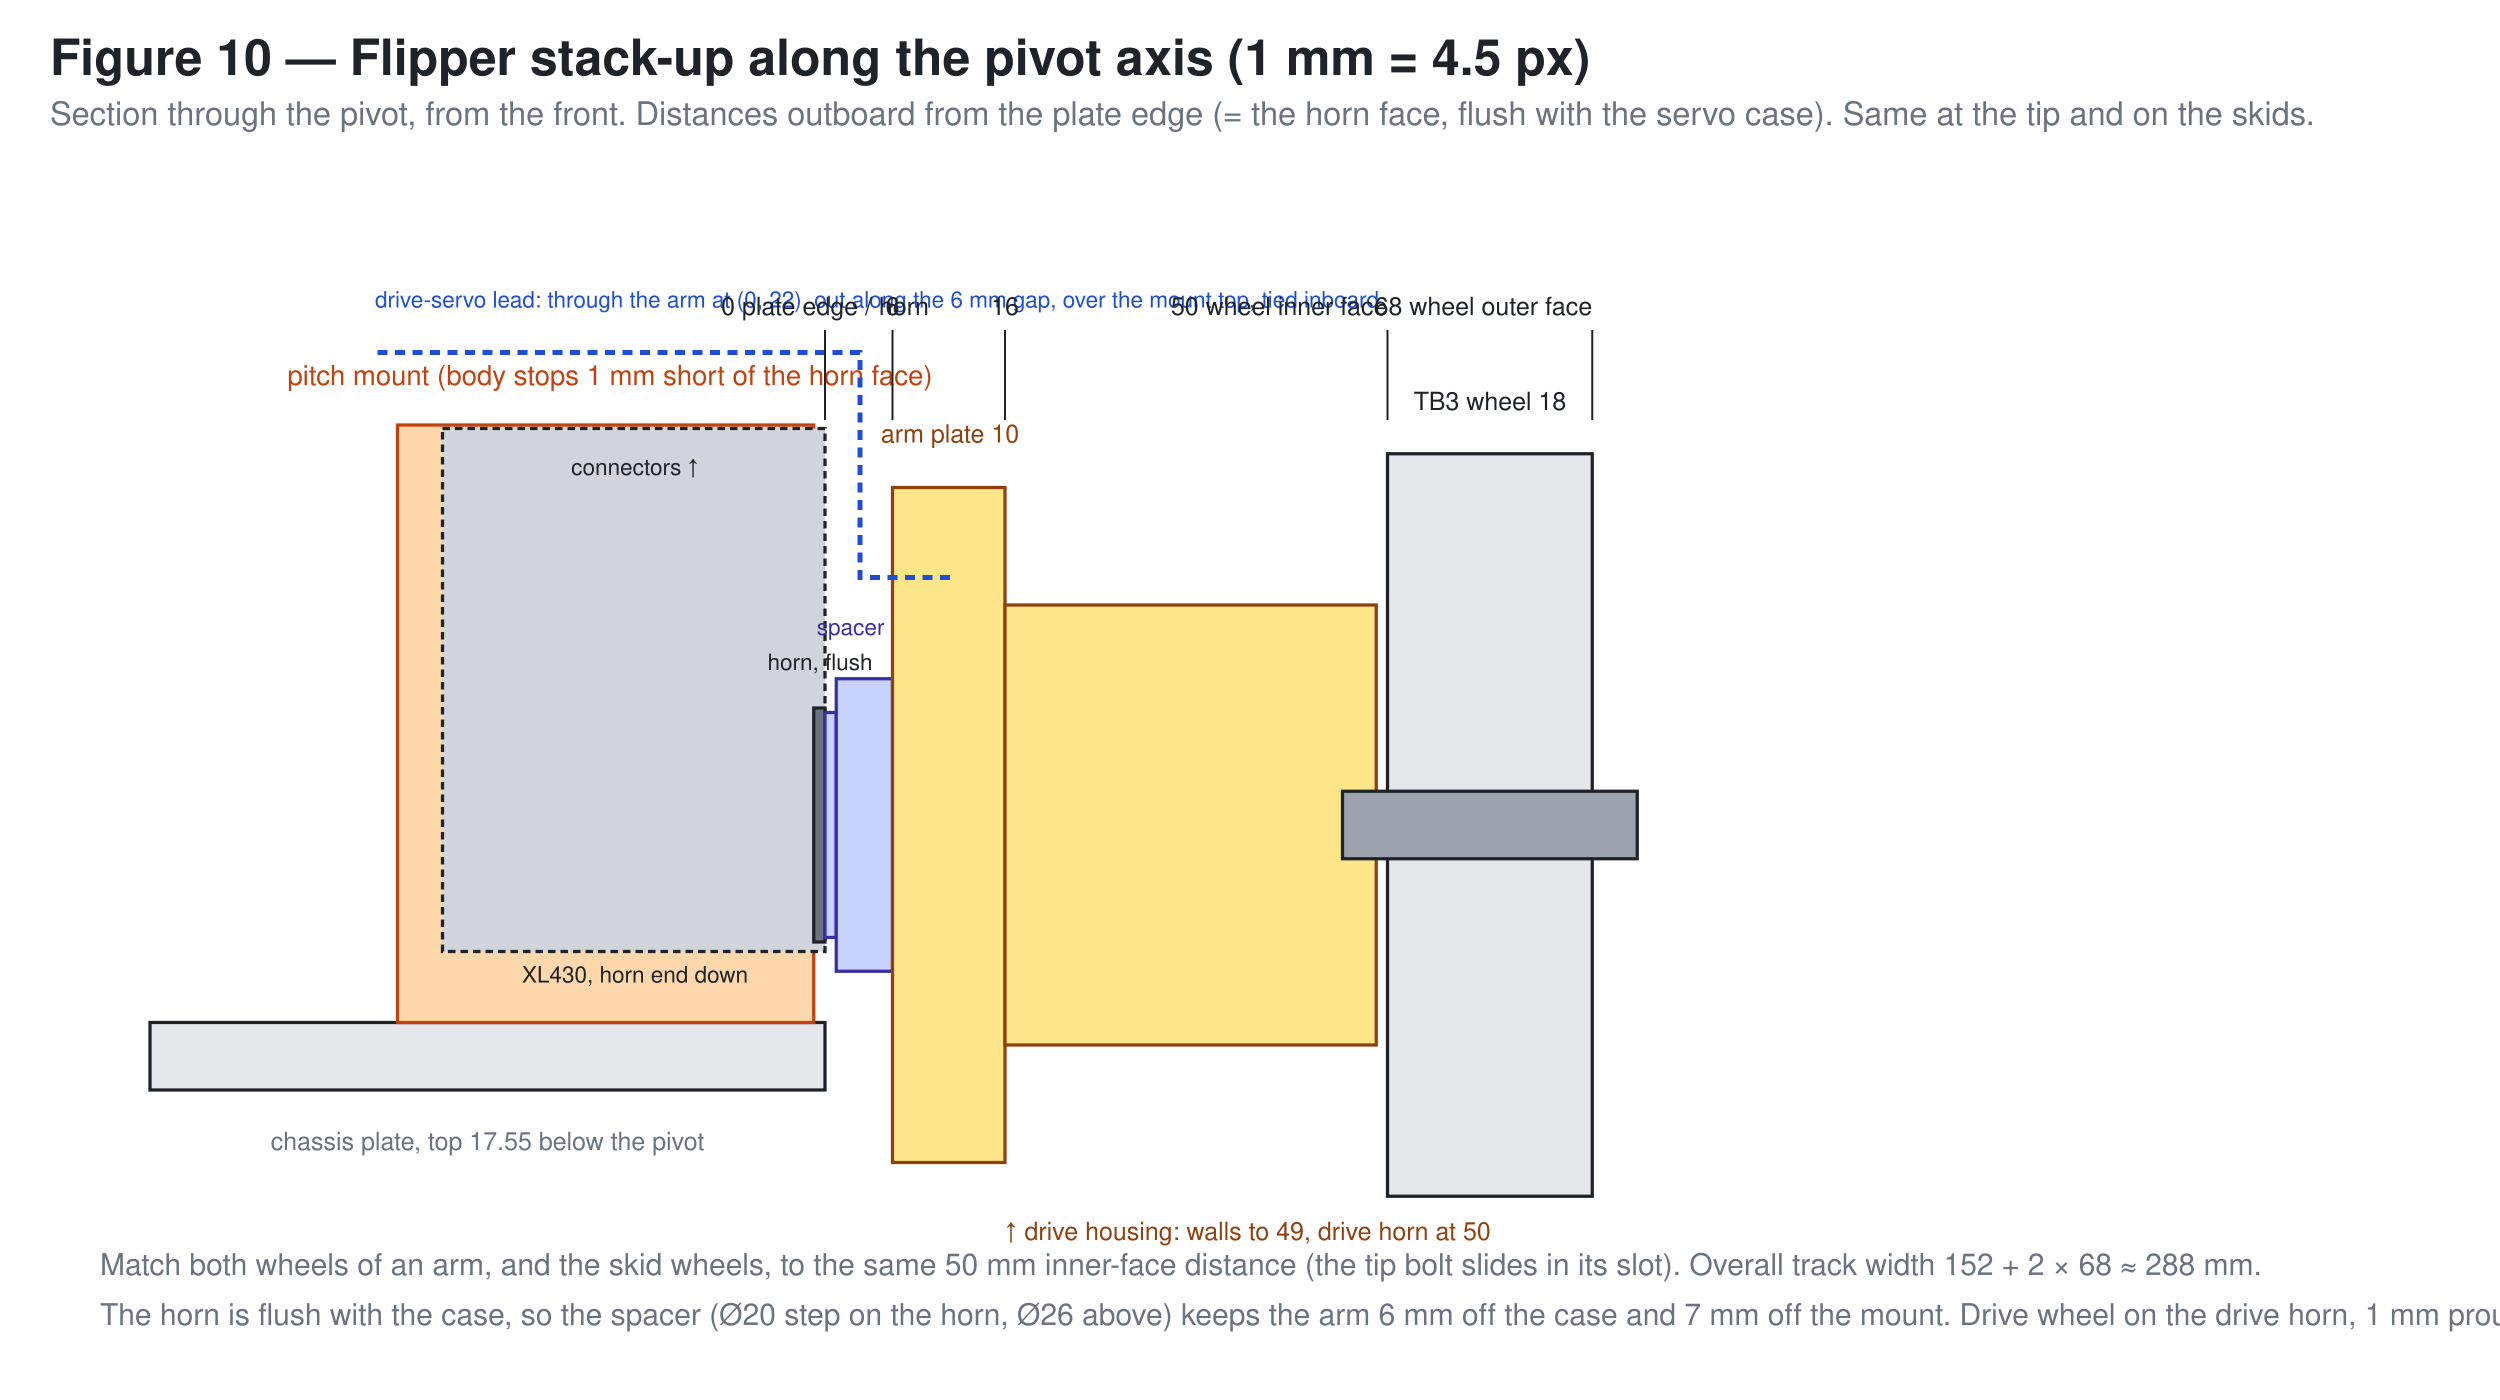
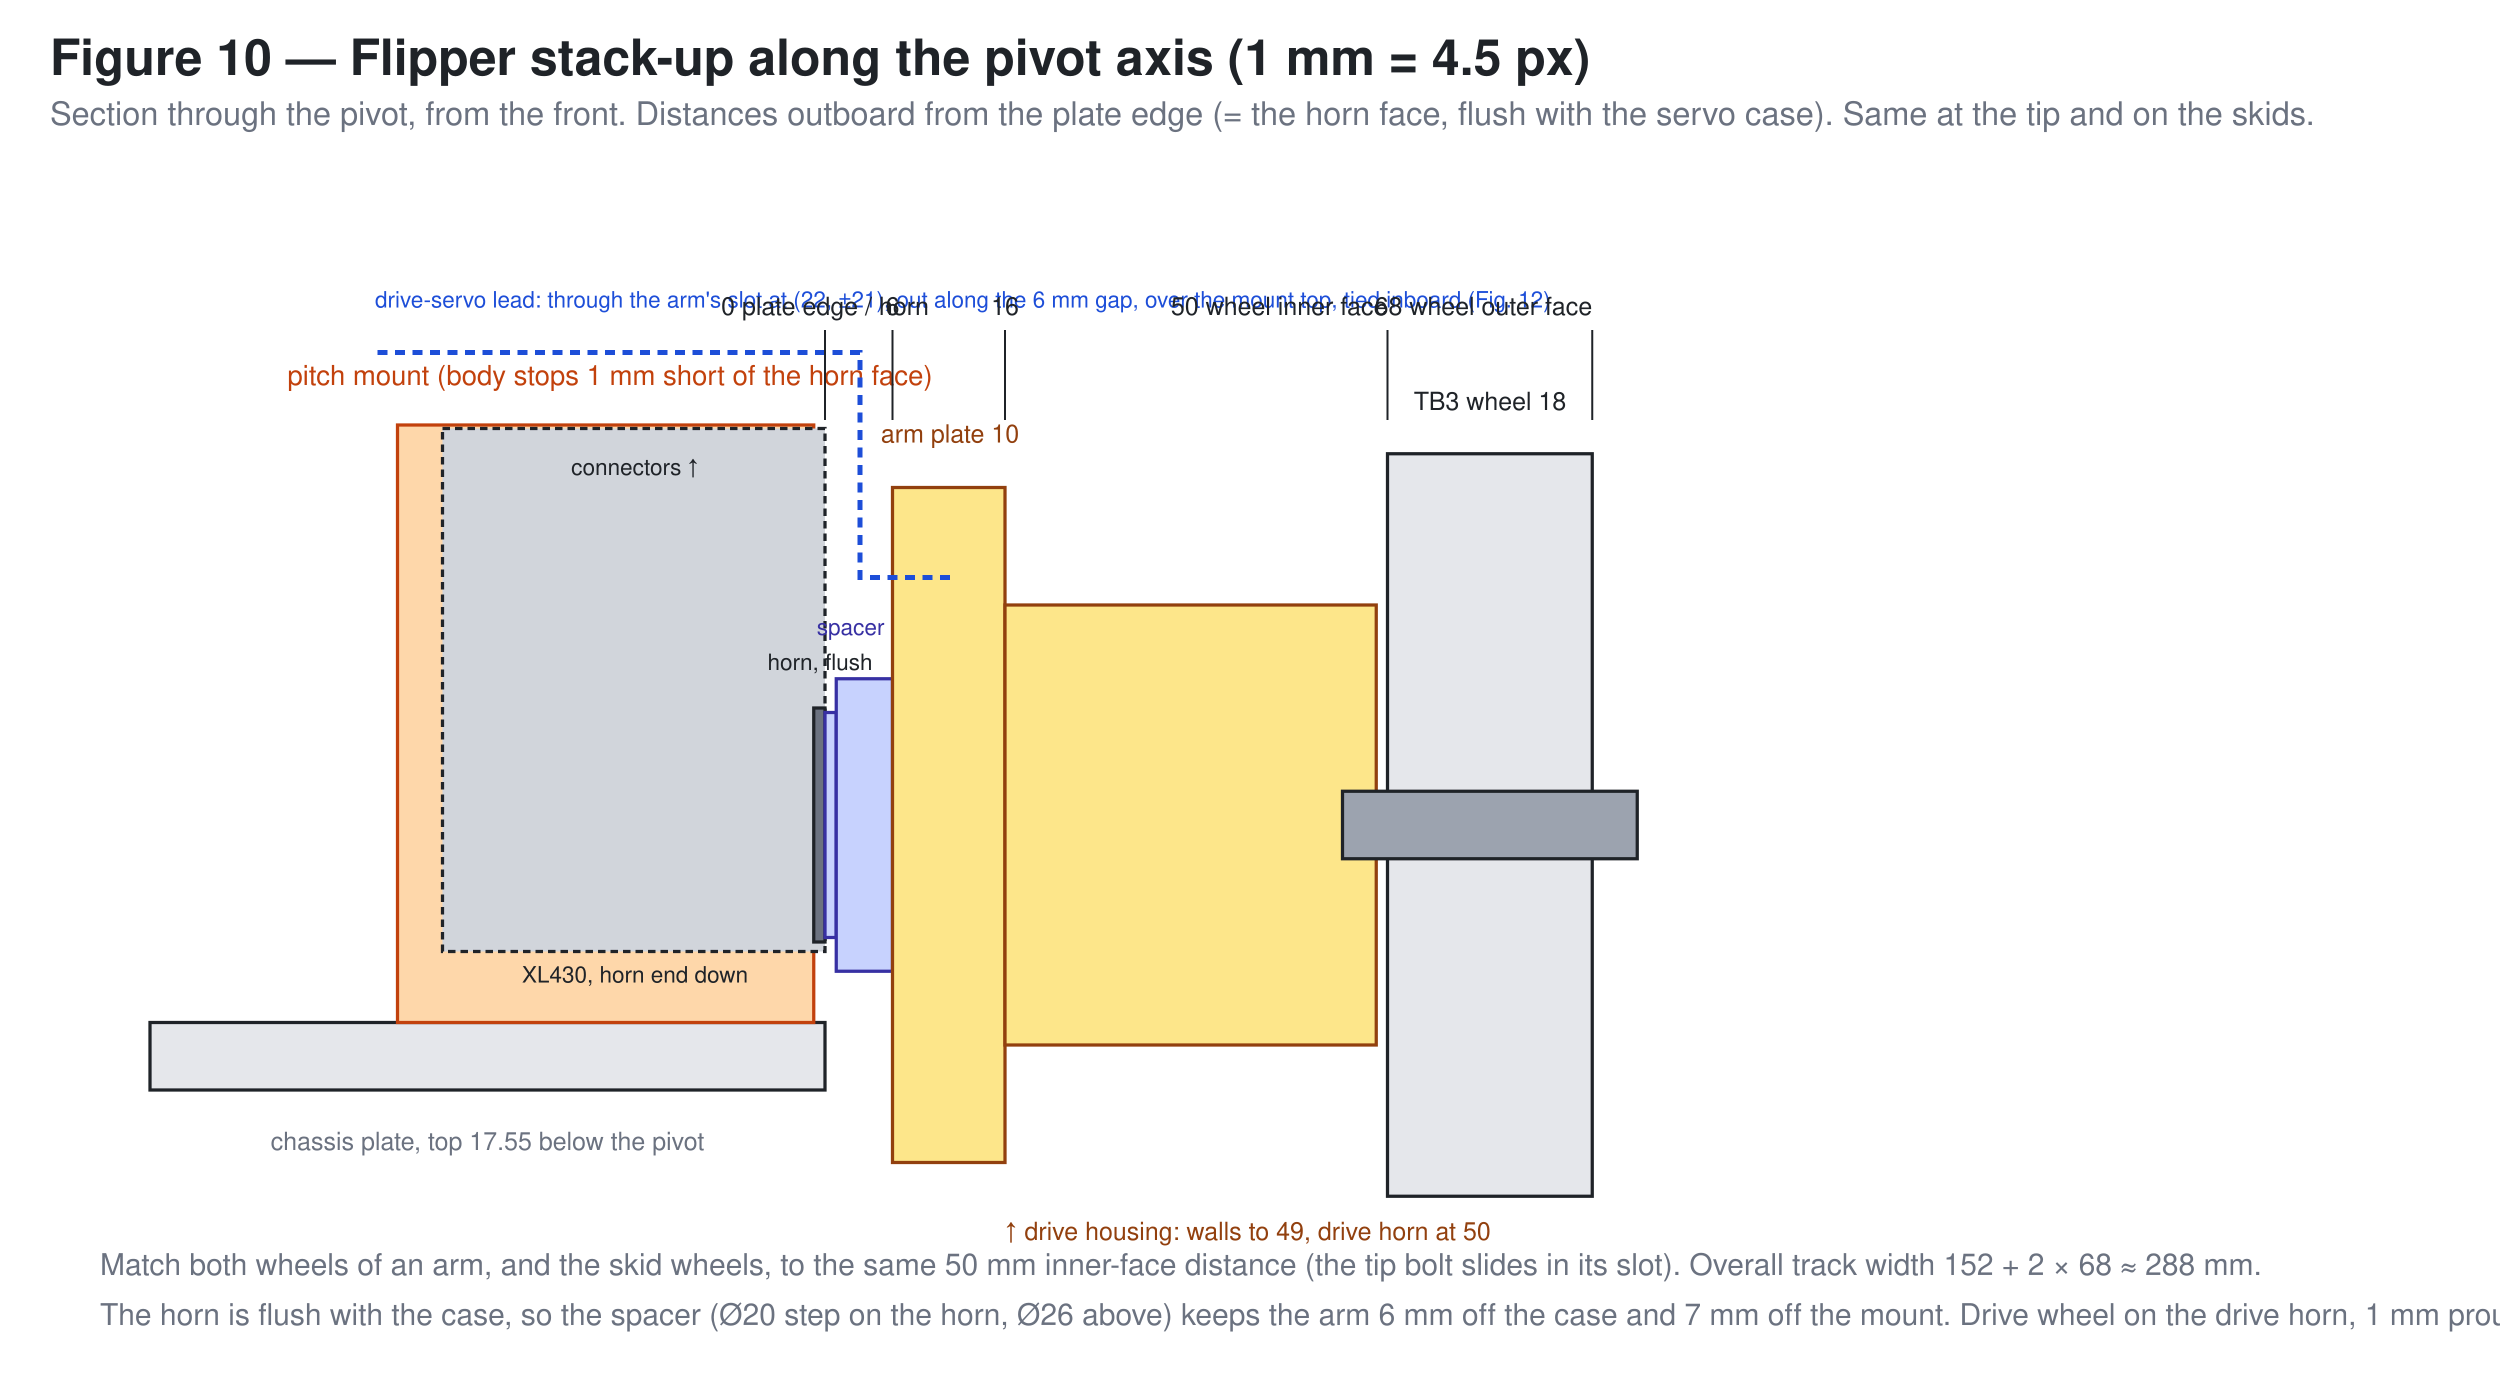
<svg xmlns="http://www.w3.org/2000/svg" viewBox="0 0 1000 560" width="1000" height="560">
  <rect width="100%" height="100%" fill="white" />
  <text x="20" y="30" font-family="Helvetica, Arial, sans-serif" font-size="20" font-weight="bold" fill="#1f2328">Figure 10 — Flipper stack-up along the pivot axis (1 mm = 4.5 px)</text>
  <text x="20" y="50" font-family="Helvetica, Arial, sans-serif" font-size="13" fill="#6b7280">Section through the pivot, from the front. Distances outboard from the plate edge (= the horn face, flush with the servo case). Same at the tip and on the skids.</text>
  <rect x="60.0" y="409.0" width="270.0" height="27.0" fill="#e5e7eb" stroke="#1f2328" stroke-width="1.3" />
  <text x="195" y="460" font-family="Helvetica, Arial, sans-serif" font-size="10" fill="#6b7280" text-anchor="middle">chassis plate, top 17.55 below the pivot</text>
  <rect x="159.0" y="170.0" width="166.5" height="239.0" fill="#fed7aa" stroke="#c2410c" stroke-width="1.3" />
  <text x="244" y="154" font-family="Helvetica, Arial, sans-serif" font-size="11" fill="#c2410c" text-anchor="middle">pitch mount (body stops 1 mm short of the horn face)</text>
  <rect x="177.0" y="171.4" width="153.0" height="209.2" fill="#d1d5db" stroke="#1f2328" stroke-width="1.3" stroke-dasharray="3 2" />
  <text x="254" y="393" font-family="Helvetica, Arial, sans-serif" font-size="9" fill="#1f2328" text-anchor="middle">XL430, horn end down</text>
  <text x="254" y="190" font-family="Helvetica, Arial, sans-serif" font-size="9" fill="#1f2328" text-anchor="middle">connectors ↑</text>
  <rect x="325.5" y="283.2" width="4.5" height="93.6" fill="#6b7280" stroke="#1f2328" stroke-width="1.3" />
  <text x="328" y="268" font-family="Helvetica, Arial, sans-serif" font-size="9" fill="#1f2328" text-anchor="middle">horn, flush</text>
  <rect x="330.0" y="285.0" width="4.5" height="90.0" fill="#c7d2fe" stroke="#3730a3" stroke-width="1.3" />
  <rect x="334.5" y="271.5" width="22.5" height="117.0" fill="#c7d2fe" stroke="#3730a3" stroke-width="1.3" />
  <text x="344" y="254" font-family="Helvetica, Arial, sans-serif" font-size="9" fill="#3730a3" text-anchor="middle">spacer 6</text>
  <rect x="357.0" y="195.0" width="45.0" height="270.0" fill="#fde68a" stroke="#92400e" stroke-width="1.3" />
  <text x="380" y="177" font-family="Helvetica, Arial, sans-serif" font-size="10" fill="#92400e" text-anchor="middle">arm plate 10</text>
  <rect x="402.0" y="242.0" width="148.5" height="176.0" fill="#fde68a" stroke="#92400e" stroke-width="1.3" />
  <text x="402" y="496" font-family="Helvetica, Arial, sans-serif" font-size="10" fill="#92400e" text-anchor="start">↑ drive housing: walls to 49, drive horn at 50</text>
  <rect x="555.0" y="181.5" width="81.9" height="297.0" fill="#e5e7eb" stroke="#1f2328" stroke-width="1.3" />
  <text x="596" y="164" font-family="Helvetica, Arial, sans-serif" font-size="10" fill="#1f2328" text-anchor="middle">TB3 wheel 18</text>
  <rect x="537.0" y="316.5" width="117.9" height="27.0" fill="#9ca3af" stroke="#1f2328" stroke-width="1.3" />
  <path d="M 380 231 L 344 231 L 344 141 L 150 141" fill="none" stroke="#1d4ed8" stroke-width="2" stroke-dasharray="4 3" />
-   <text x="150" y="123" font-family="Helvetica, Arial, sans-serif" font-size="9" fill="#1d4ed8" text-anchor="start">drive-servo lead: through the arm at (0, 22), out along the 6 mm gap, over the mount top, tied inboard</text>
+   <text x="150" y="123" font-family="Helvetica, Arial, sans-serif" font-size="9" fill="#1d4ed8" text-anchor="start">drive-servo lead: through the arm's slot at (22, ±21), out along the 6 mm gap, over the mount top, tied inboard (Fig. 12)</text>
  <line x1="330.0" y1="168.0" x2="330.0" y2="132.0" stroke="#1f2328" stroke-width="0.8" />
  <text x="330.0" y="126.0" font-family="Helvetica, Arial, sans-serif" font-size="10" fill="#1f2328" text-anchor="middle">0 plate edge / horn</text>
  <line x1="357.0" y1="168.0" x2="357.0" y2="132.0" stroke="#1f2328" stroke-width="0.8" />
  <text x="357.0" y="126.0" font-family="Helvetica, Arial, sans-serif" font-size="10" fill="#1f2328" text-anchor="middle">6</text>
  <line x1="402.0" y1="168.0" x2="402.0" y2="132.0" stroke="#1f2328" stroke-width="0.8" />
  <text x="402.0" y="126.0" font-family="Helvetica, Arial, sans-serif" font-size="10" fill="#1f2328" text-anchor="middle">16</text>
  <line x1="555.0" y1="168.0" x2="555.0" y2="132.0" stroke="#1f2328" stroke-width="0.8" />
  <text x="555.0" y="126.0" font-family="Helvetica, Arial, sans-serif" font-size="10" fill="#1f2328" text-anchor="end">50 wheel inner face</text>
  <line x1="636.9" y1="168.0" x2="636.9" y2="132.0" stroke="#1f2328" stroke-width="0.8" />
  <text x="636.9" y="126.0" font-family="Helvetica, Arial, sans-serif" font-size="10" fill="#1f2328" text-anchor="end">68 wheel outer face</text>
  <text x="40" y="510" font-family="Helvetica, Arial, sans-serif" font-size="12" fill="#6b7280">Match both wheels of an arm, and the skid wheels, to the same 50 mm inner-face distance (the tip bolt slides in its slot). Overall track width 152 + 2 × 68 ≈ 288 mm.</text>
  <text x="40" y="530" font-family="Helvetica, Arial, sans-serif" font-size="12" fill="#6b7280">The horn is flush with the case, so the spacer (Ø20 step on the horn, Ø26 above) keeps the arm 6 mm off the case and 7 mm off the mount. Drive wheel on the drive horn, 1 mm proud of the housing; tip wheel on the hub (Fig. 11).</text>
</svg>
